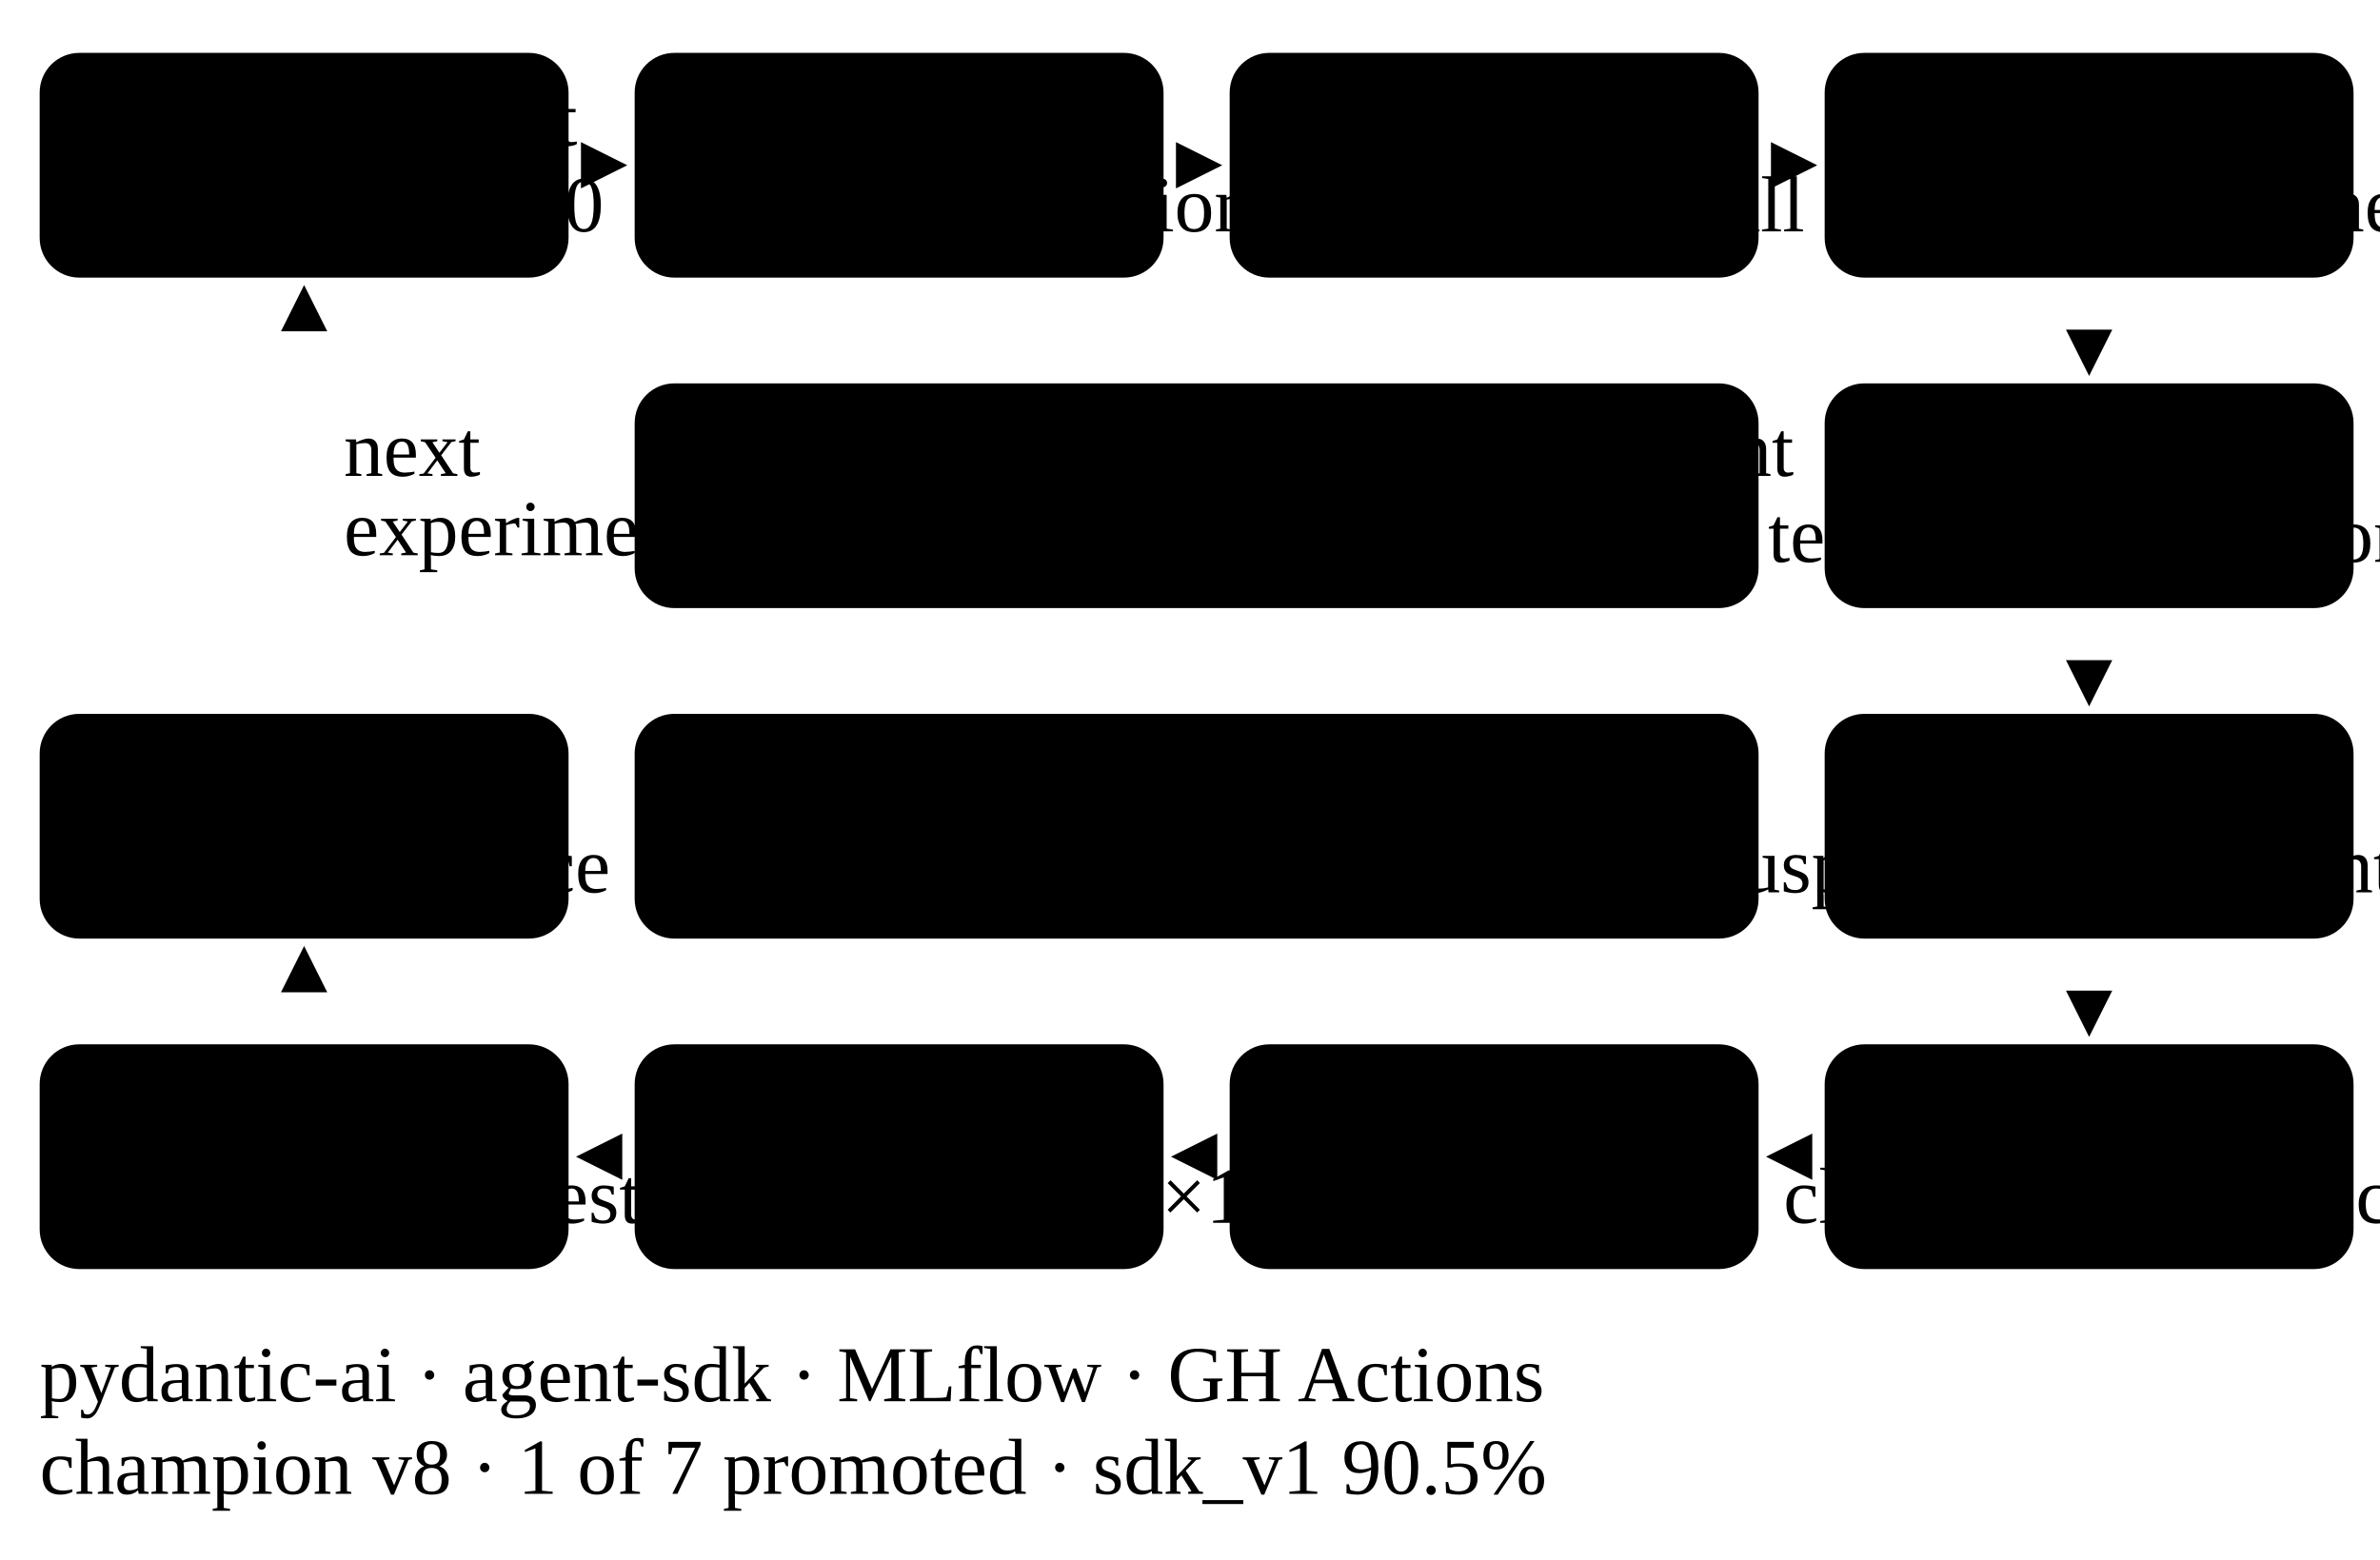
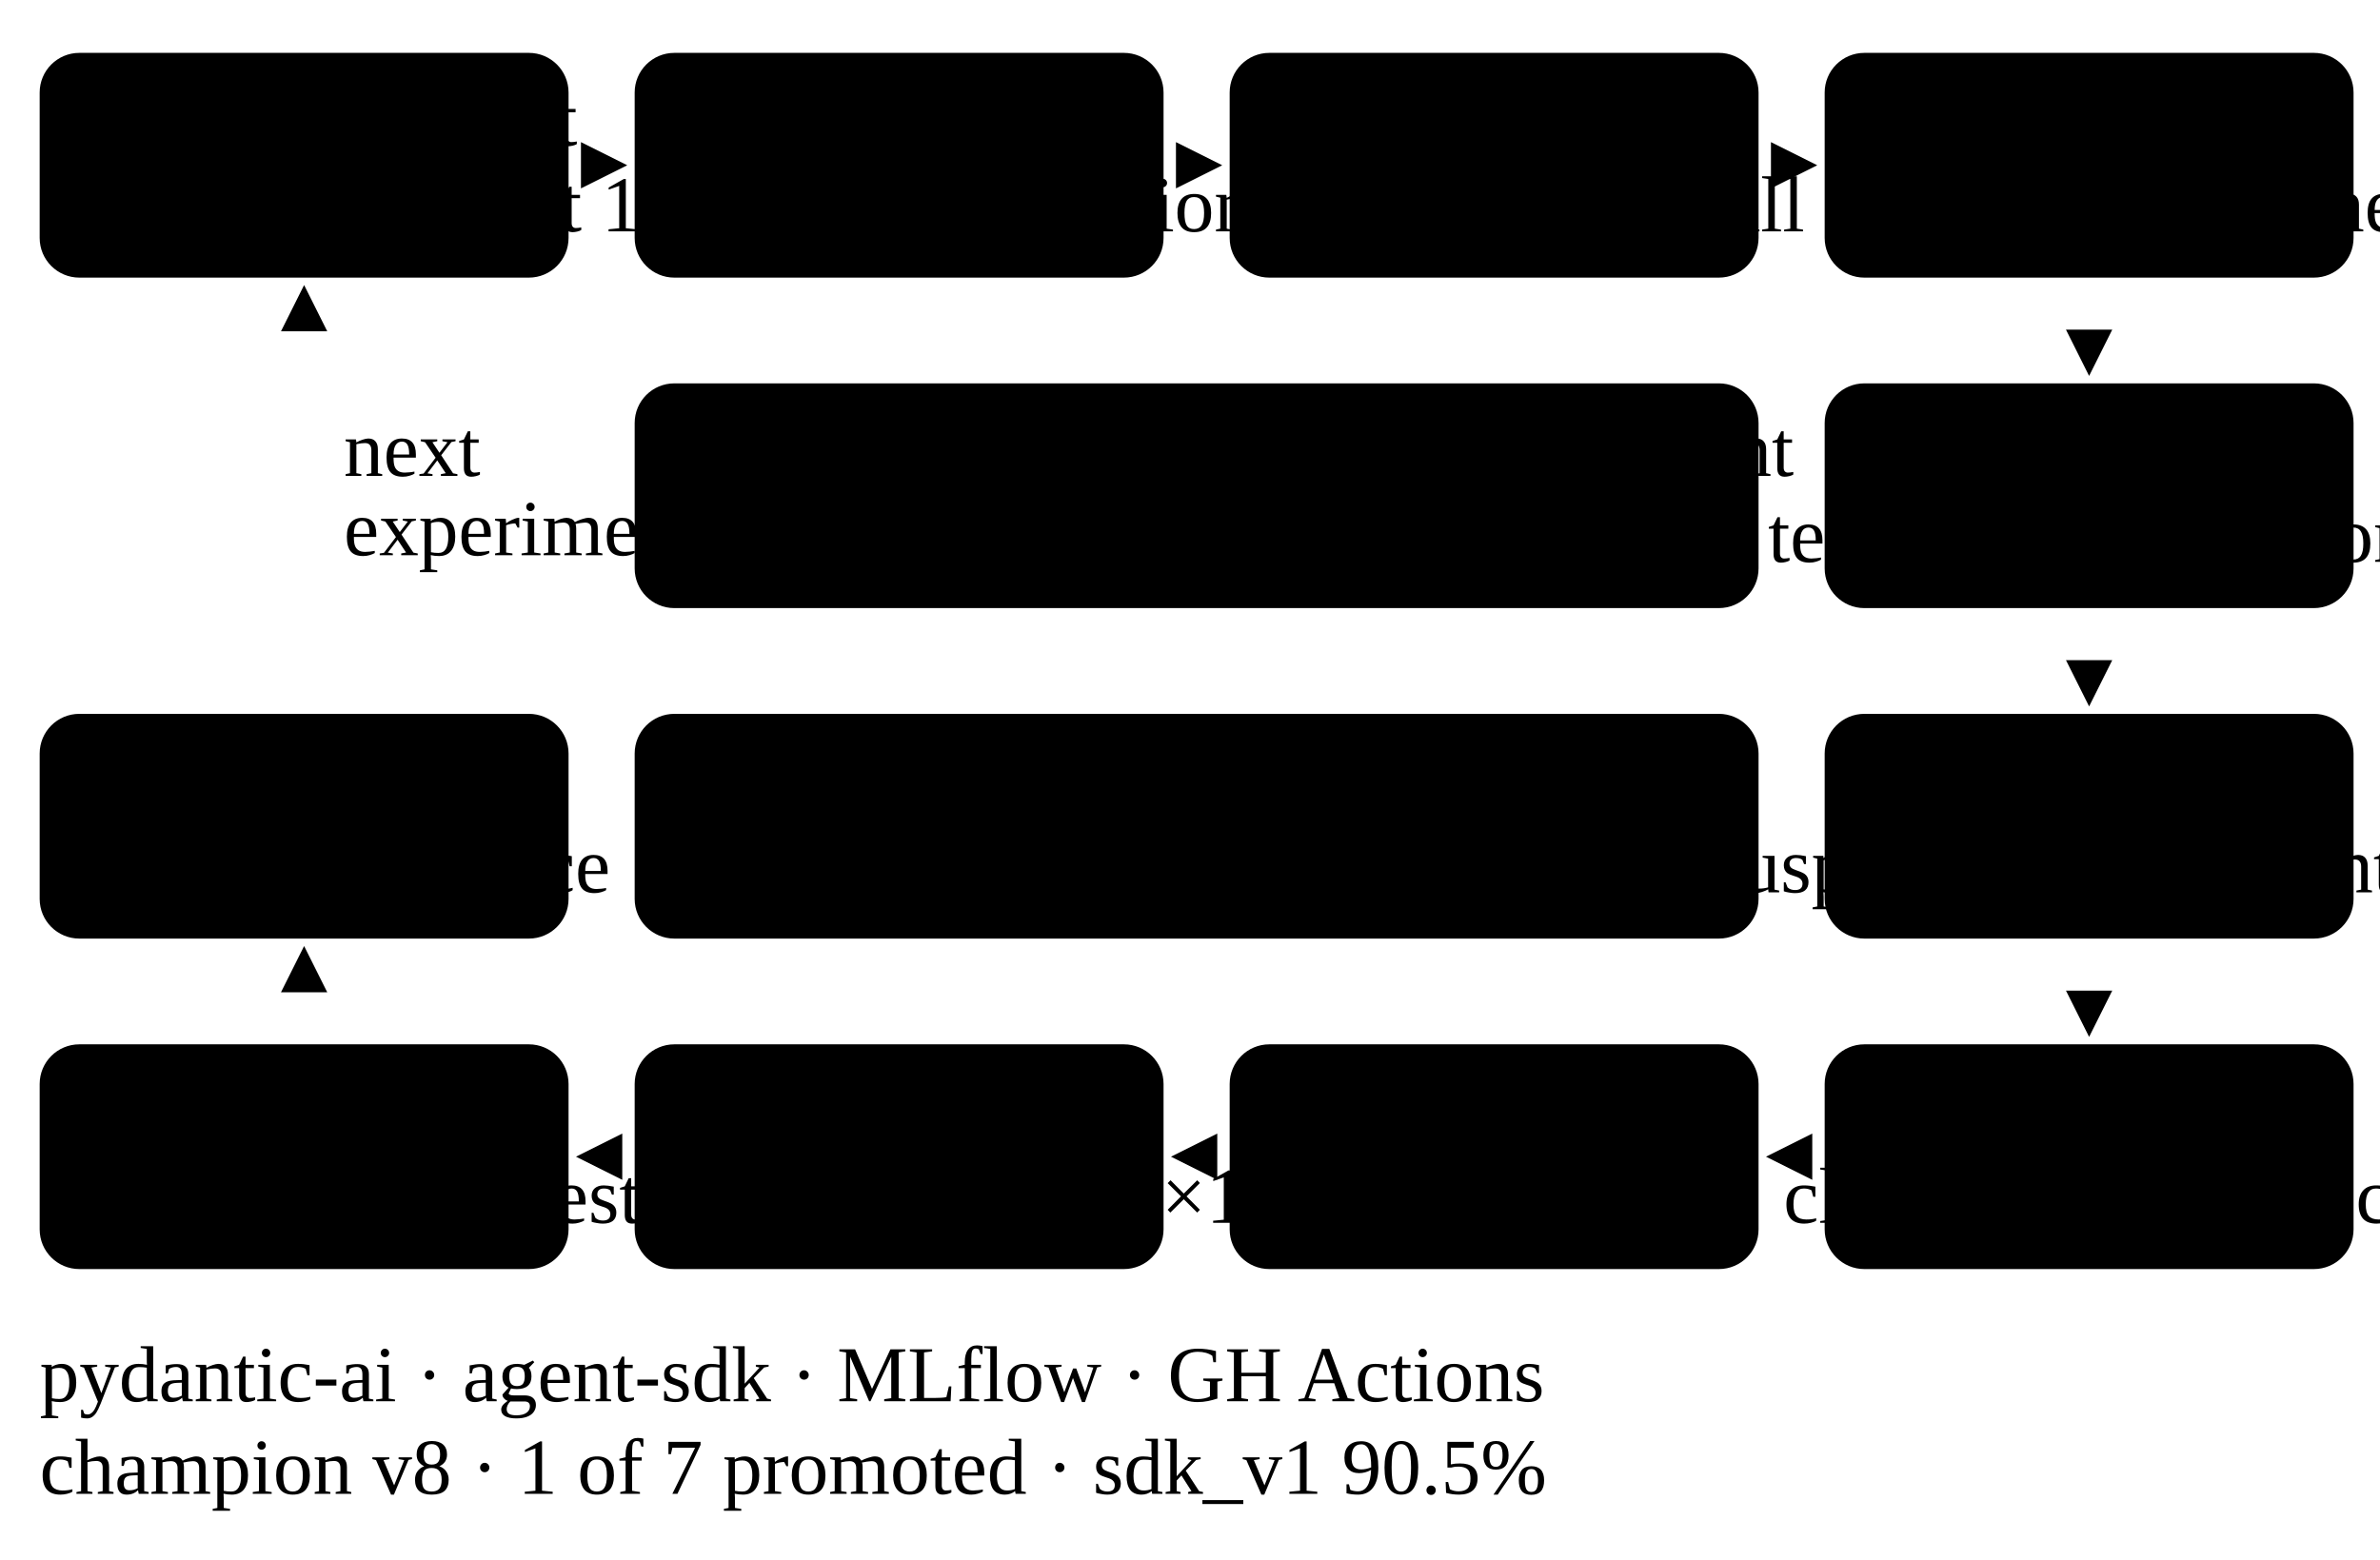
<svg class="dia" viewBox="0 0 360 236" role="img" aria-label="The ConvFinQA eval loop as a ring: a committed split manifest of 100 train and 100 gate reports feeds a run, every LLM call is traced to MLflow, turns are scored against gold with a per-agent panel, a teacher on Claude Opus 5 through the Agent SDK blames one agent for each report's first wrong turn, a challenger that rewrites only that agent's prompt is proposed and registered as a composition of four prompt lineages, a gate on the unseen split promotes only when the change is net positive and a one-sided cluster-corrected McNemar test is significant, a sealed holdout is reserved for a confirmatory run, CI deploys and a smoke test asserts the served bundle is the champion, production traces are kept by source, and the promoted challenger becomes the next experiment's baseline; a campaign is up to five experiments against one fixed gate split. Off the ring sit the single LLM choke point and the human checks.">
  <defs>
    <marker id="lp-convfinqa" viewBox="0 0 8 8" refX="7" refY="4" markerWidth="7" markerHeight="7" orient="auto">
      <path d="M0,0 L8,4 L0,8 z" fill="currentColor" />
    </marker>
  </defs>
  <g>
    <rect class="nd" x="6" y="8" width="80" height="34" rx="6" />
    <text class="tx" x="46" y="22">manifest</text>
-     <text class="tx s" x="46" y="35">100 / 100</text>
+     <text class="tx s" x="46" y="35">train/test 100</text>
  </g>
  <g>
    <rect class="nd" x="96" y="8" width="80" height="34" rx="6" />
    <text class="tx" x="136" y="22">run</text>
    <text class="tx s" x="136" y="35">per version</text>
  </g>
  <g>
    <rect class="nd" x="186" y="8" width="80" height="34" rx="6" />
    <text class="tx" x="226" y="22">trace</text>
    <text class="tx s" x="226" y="35">every call</text>
  </g>
  <g>
    <rect class="nd" x="276" y="8" width="80" height="34" rx="6" />
    <text class="tx" x="316" y="22">score</text>
    <text class="tx s" x="316" y="35">gold panel</text>
  </g>
  <g>
    <rect class="nd hi" x="276" y="58" width="80" height="34" rx="6" />
    <text class="tx" x="316" y="72">teacher</text>
    <text class="tx s" x="316" y="85">blames one</text>
  </g>
  <g>
    <rect class="nd hi" x="276" y="108" width="80" height="34" rx="6" />
    <text class="tx" x="316" y="122">propose</text>
    <text class="tx s" x="316" y="135">one agent</text>
  </g>
  <g>
    <rect class="nd" x="276" y="158" width="80" height="34" rx="6" />
    <text class="tx" x="316" y="172">register</text>
    <text class="tx s" x="316" y="185">t2.p2.r5.c2</text>
  </g>
  <g>
    <rect class="nd hi" x="186" y="158" width="80" height="34" rx="6" />
    <text class="tx" x="226" y="172">gate</text>
    <text class="tx s" x="226" y="185">p &lt; .05 · clustered</text>
  </g>
  <g>
    <rect class="nd" x="96" y="158" width="80" height="34" rx="6" />
    <text class="tx" x="136" y="172">release</text>
    <text class="tx s" x="136" y="185">holdout ×1</text>
  </g>
  <g>
    <rect class="nd" x="6" y="158" width="80" height="34" rx="6" />
    <text class="tx" x="46" y="172">deploy</text>
    <text class="tx s" x="46" y="185">smoke test</text>
  </g>
  <g>
    <rect class="nd" x="6" y="108" width="80" height="34" rx="6" />
    <text class="tx" x="46" y="122">observe</text>
    <text class="tx s" x="46" y="135">by source</text>
  </g>
  <g>
    <rect class="nd ext" x="96" y="58" width="170" height="34" rx="6" />
    <text class="tx" x="181" y="72">llm.py choke point</text>
    <text class="tx s" x="181" y="85">flash ×4 · Opus 5 teacher</text>
  </g>
  <g>
    <rect class="nd ext" x="96" y="108" width="170" height="34" rx="6" />
    <text class="tx" x="181" y="122">human · κ sheet</text>
    <text class="tx s" x="181" y="135">30 cases · gold_suspect</text>
  </g>
  <g>
    <text class="tx s" x="52" y="72">next</text>
    <text class="tx s" x="52" y="84">experiment</text>
  </g>
  <path class="ed" d="M86,25 H94" marker-end="url(#lp-convfinqa)" />
  <path class="ed" d="M176,25 H184" marker-end="url(#lp-convfinqa)" />
  <path class="ed" d="M266,25 H274" marker-end="url(#lp-convfinqa)" />
  <path class="ed" d="M316,42 V56" marker-end="url(#lp-convfinqa)" />
  <path class="ed" d="M316,92 V106" marker-end="url(#lp-convfinqa)" />
  <path class="ed" d="M316,142 V156" marker-end="url(#lp-convfinqa)" />
  <path class="ed" d="M276,175 H268" marker-end="url(#lp-convfinqa)" />
  <path class="ed" d="M186,175 H178" marker-end="url(#lp-convfinqa)" />
  <path class="ed" d="M96,175 H88" marker-end="url(#lp-convfinqa)" />
  <path class="ed" d="M46,158 V144" marker-end="url(#lp-convfinqa)" />
  <path class="ed" d="M46,108 V44" marker-end="url(#lp-convfinqa)" />
  <text class="cap" x="6" y="212">pydantic-ai · agent-sdk · MLflow · GH Actions</text>
  <text class="cap" x="6" y="226">champion v8 · 1 of 7 promoted · sdk_v1 90.5%</text>
</svg>
